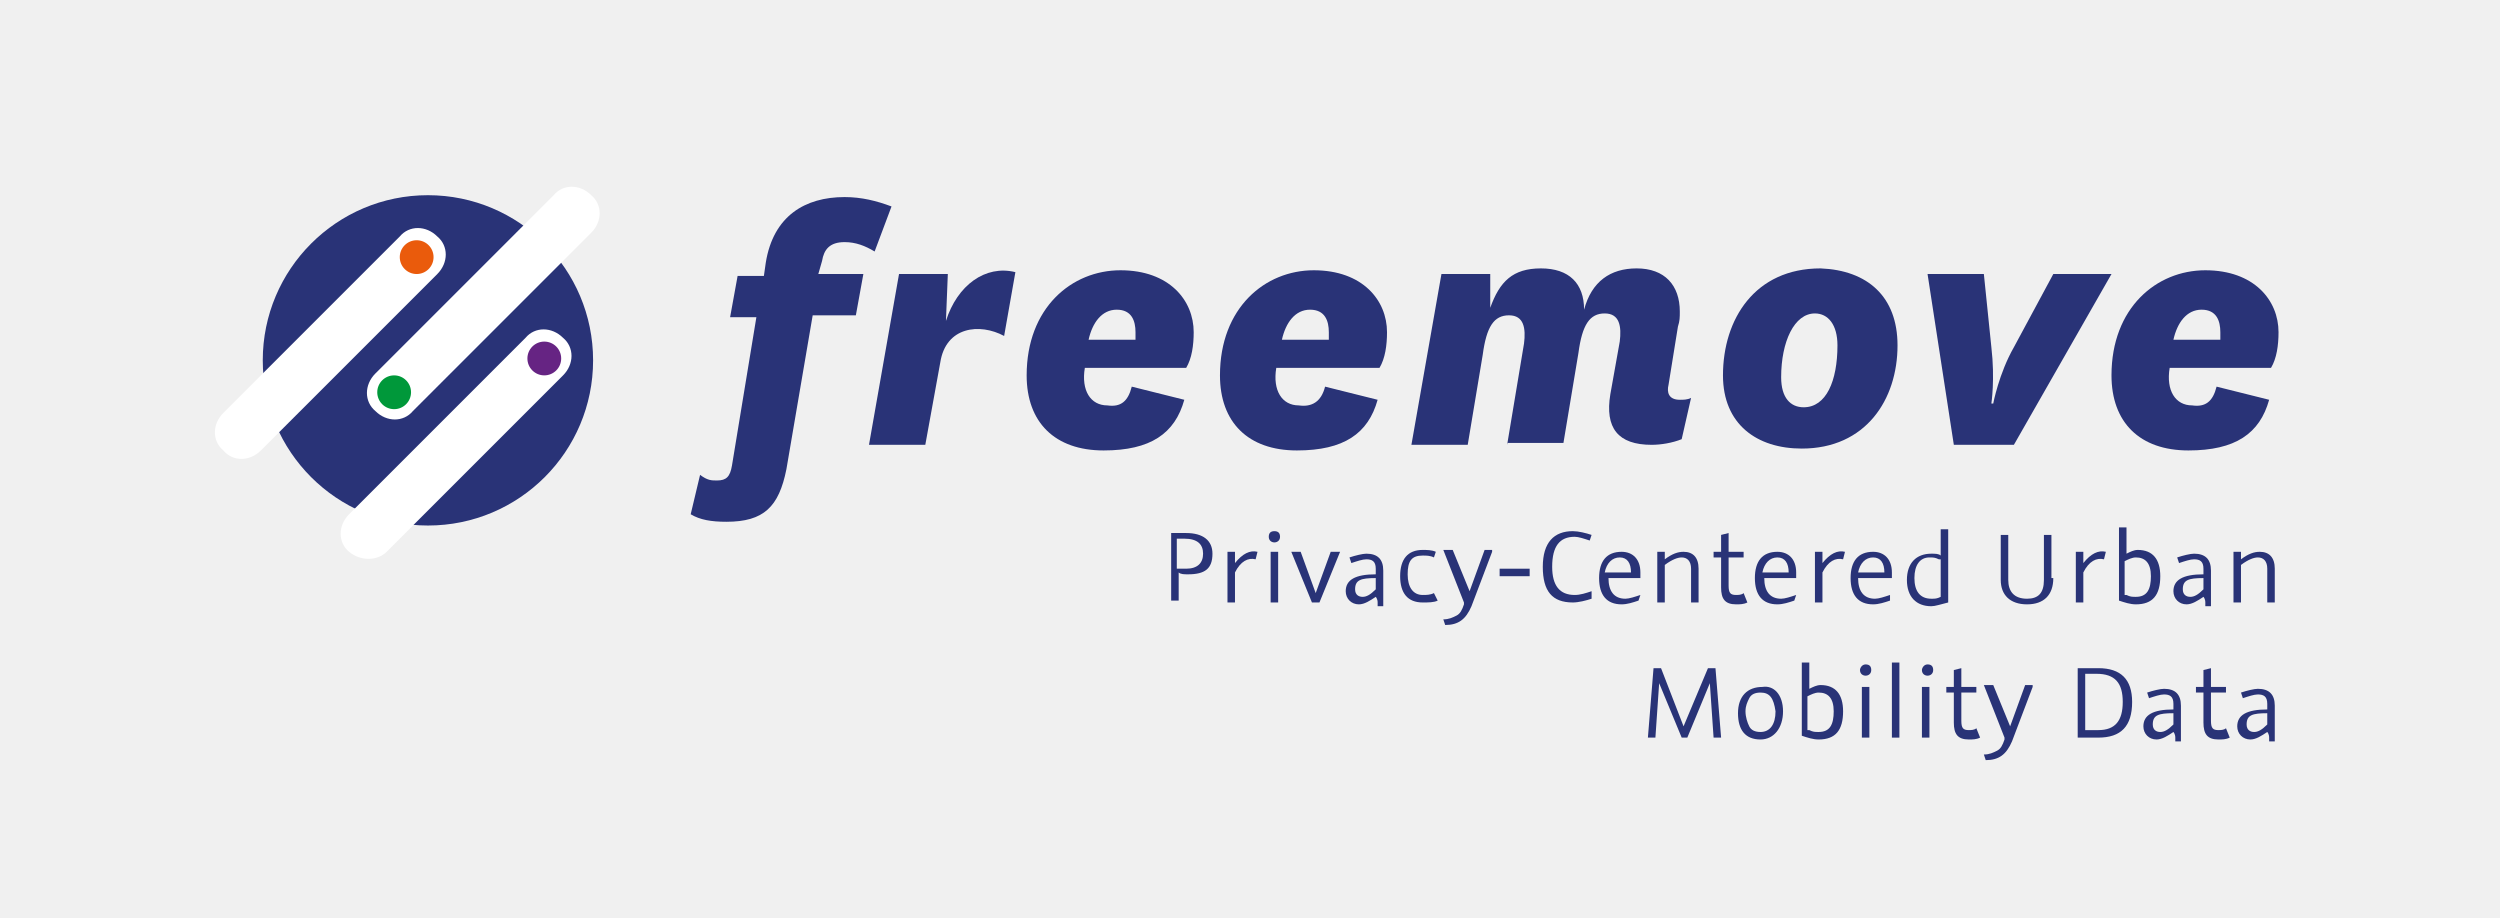
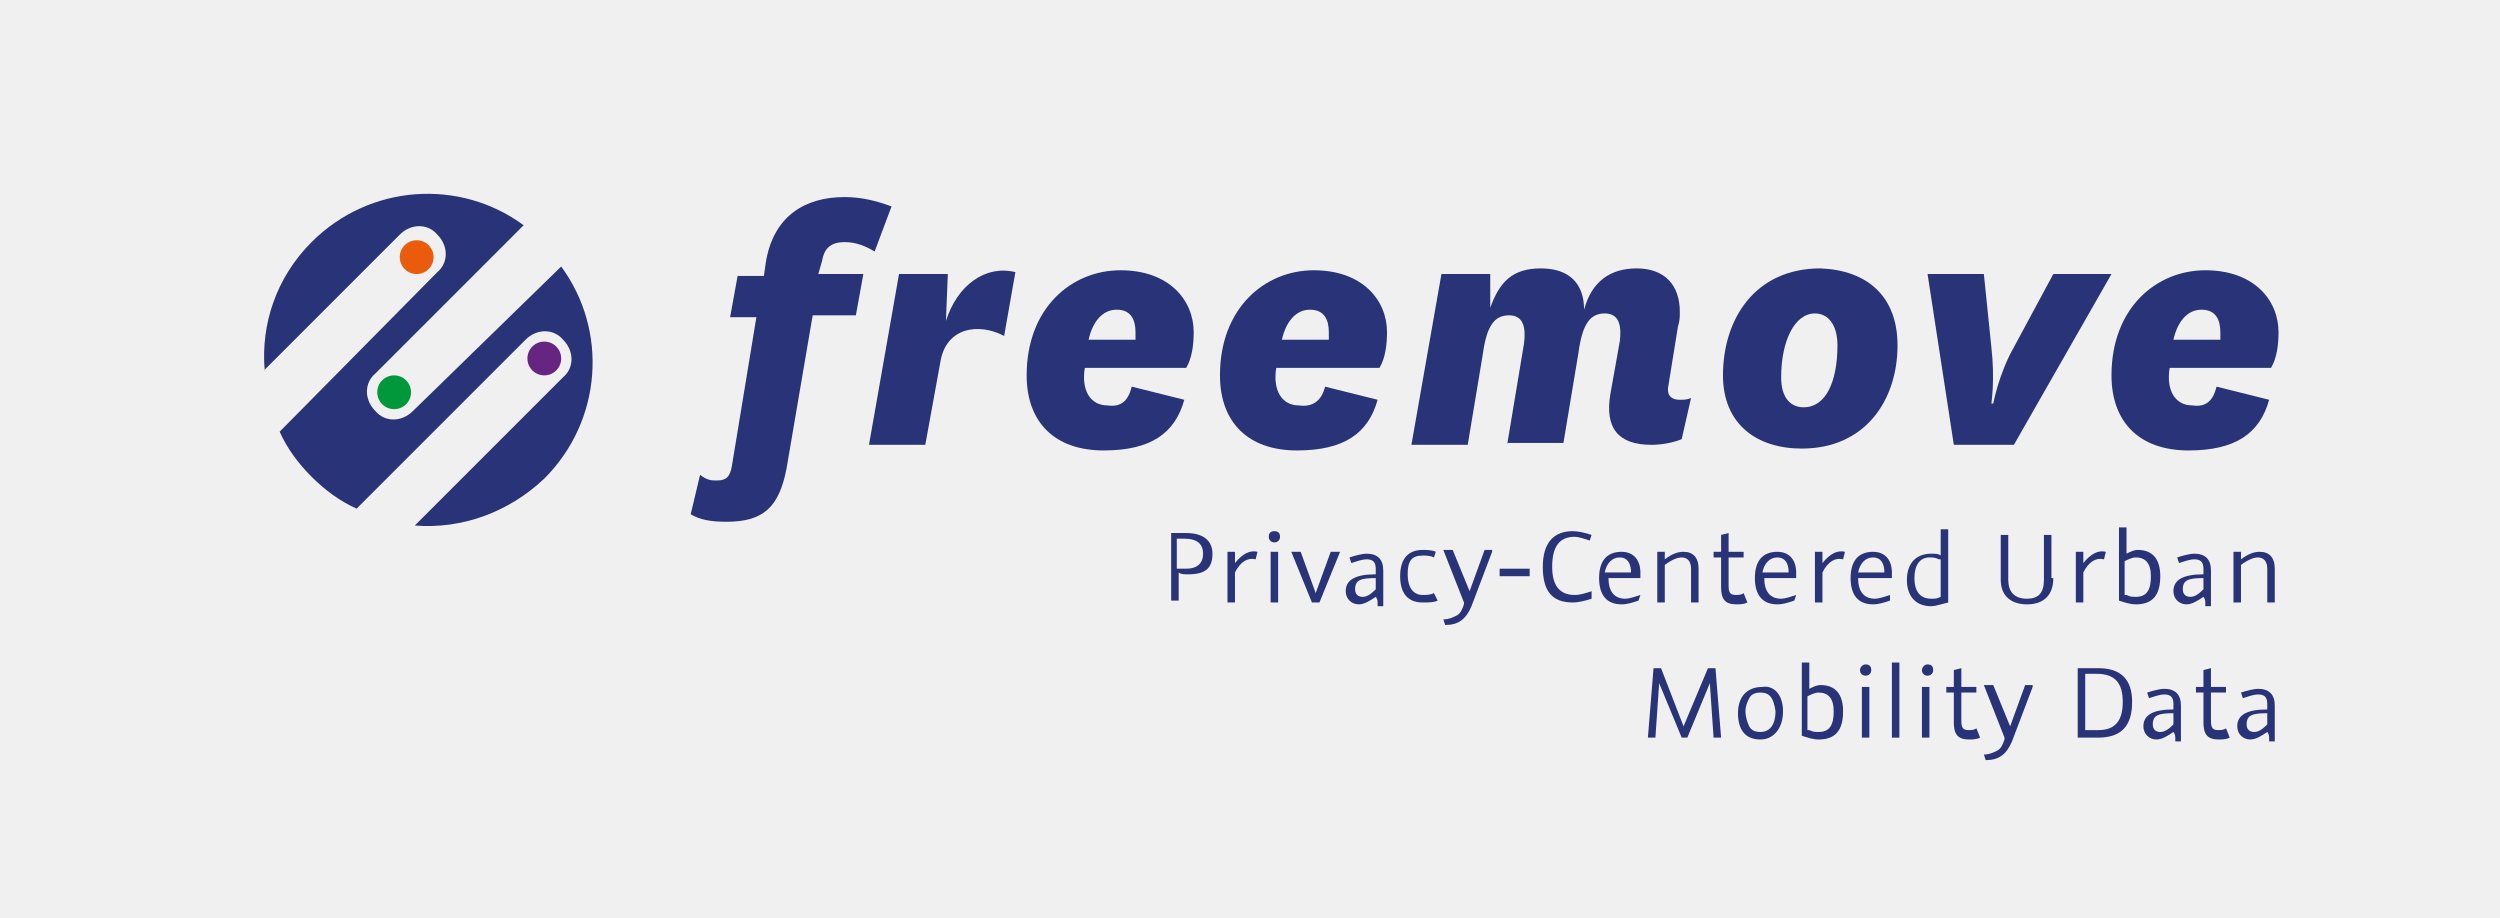
<svg xmlns="http://www.w3.org/2000/svg" version="1.1" x="0px" y="0px" viewBox="0 0 133.2 48.9" style="enable-background:new 0 0 133.2 48.9;" xml:space="preserve">
  <style type="text/css">
- 	.st0{fill:#FFFFFF;}
- 	.st1{fill:#293377;}
- 	.st2{fill:#EA5B0C;}
- 	.st3{fill:#00983A;}
- 	.st4{fill:#662483;}
+ 	.st0{fill:#293377;}
+ 	.st1{fill:#EA5B0C;}
+ 	.st2{fill:#00983A;}
+ 	.st3{fill:#662483;}
</style>
  <g id="Ebene_1">
</g>
  <g id="Ebene_2">
</g>
  <g id="Ebene_3">
</g>
  <g id="Ebene_4">
    <g>
-       <path class="st1" d="M40.3,16.9h-1.4l0.4-2.2h1.4l0.1-0.7c0.4-2.5,2.1-3.5,4.2-3.5c0.9,0,1.7,0.2,2.5,0.5l-0.9,2.4    c-0.5-0.3-1-0.5-1.6-0.5c-0.8,0-1.1,0.4-1.2,1l-0.2,0.7H46l-0.4,2.2h-2.3l-1.4,8.2c-0.4,2-1.2,2.8-3.2,2.8c-0.8,0-1.4-0.1-1.9-0.4    l0.5-2.1c0.4,0.3,0.6,0.3,0.9,0.3c0.5,0,0.7-0.2,0.8-0.8L40.3,16.9z" />
-       <path class="st1" d="M53.5,17.9c-1.3-0.7-3.1-0.5-3.4,1.4l-0.8,4.4h-3l1.6-9.1h2.6l-0.1,2.5c0.6-1.9,2.1-3,3.7-2.6L53.5,17.9z" />
-       <path class="st1" d="M60.3,20.6l2.8,0.7c-0.5,1.8-1.8,2.7-4.3,2.7c-2.6,0-4.1-1.5-4.1-4c0-3.6,2.4-5.6,5-5.6s3.9,1.6,3.9,3.3    c0,0.7-0.1,1.4-0.4,1.9h-5.4c-0.2,1.2,0.3,2,1.2,2C59.7,21.7,60.1,21.4,60.3,20.6z M60.5,18.1c0-0.1,0-0.3,0-0.4    c0-0.6-0.2-1.2-1-1.2c-0.8,0-1.3,0.7-1.5,1.6H60.5z" />
-       <path class="st1" d="M70.6,20.6l2.8,0.7c-0.5,1.8-1.8,2.7-4.3,2.7c-2.6,0-4.1-1.5-4.1-4c0-3.6,2.4-5.6,5-5.6s3.9,1.6,3.9,3.3    c0,0.7-0.1,1.4-0.4,1.9H68c-0.2,1.2,0.3,2,1.2,2C69.9,21.7,70.4,21.4,70.6,20.6z M70.8,18.1c0-0.1,0-0.3,0-0.4    c0-0.6-0.2-1.2-1-1.2c-0.8,0-1.3,0.7-1.5,1.6H70.8z" />
-       <path class="st1" d="M80.3,23.7l0.9-5.4c0.1-0.8,0-1.5-0.8-1.5c-0.8,0-1.2,0.6-1.4,2.1l-0.8,4.8h-3l1.6-9.1h2.6l0,1.8    c0.5-1.4,1.2-2.1,2.7-2.1c1.5,0,2.3,0.8,2.3,2.2c0.4-1.5,1.4-2.2,2.8-2.2c1.5,0,2.3,0.9,2.3,2.3c0,0.3,0,0.5-0.1,0.8l-0.5,3.1    c-0.1,0.4,0,0.8,0.6,0.8c0.2,0,0.4,0,0.6-0.1l-0.5,2.2c-0.5,0.2-1.1,0.3-1.6,0.3c-1.8,0-2.5-0.9-2.2-2.7l0.5-2.8    c0.1-0.8,0-1.5-0.8-1.5c-0.8,0-1.2,0.6-1.4,2.1l-0.8,4.8H80.3z" />
-       <path class="st1" d="M101.1,18.4c0,2.9-1.7,5.5-5.1,5.5c-2.4,0-4.2-1.3-4.2-3.9c0-3,1.7-5.7,5.2-5.7    C99.5,14.4,101.1,15.8,101.1,18.4z M94.9,20.1c0,1.1,0.5,1.6,1.2,1.6c1.2,0,1.8-1.4,1.8-3.3c0-1.1-0.5-1.7-1.2-1.7    C95.6,16.7,94.9,18.2,94.9,20.1z" />
-       <path class="st1" d="M102.7,14.6h3l0.4,3.9c0.2,1.7,0,3,0,3h0.1c0,0,0.3-1.6,1.1-3l2.1-3.9h3.1l-5.2,9.1h-3.2L102.7,14.6z" />
-       <path class="st1" d="M118.1,20.6l2.8,0.7c-0.5,1.8-1.8,2.7-4.3,2.7c-2.6,0-4.1-1.5-4.1-4c0-3.6,2.4-5.6,5-5.6s3.9,1.6,3.9,3.3    c0,0.7-0.1,1.4-0.4,1.9h-5.4c-0.2,1.2,0.3,2,1.2,2C117.5,21.7,117.9,21.4,118.1,20.6z M118.3,18.1c0-0.1,0-0.3,0-0.4    c0-0.6-0.2-1.2-1-1.2c-0.8,0-1.3,0.7-1.5,1.6H118.3z" />
+       <path class="st0" d="M40.3,16.9h-1.4l0.4-2.2h1.4l0.1-0.7c0.4-2.5,2.1-3.5,4.2-3.5c0.9,0,1.7,0.2,2.5,0.5l-0.9,2.4    c-0.5-0.3-1-0.5-1.6-0.5c-0.8,0-1.1,0.4-1.2,1l-0.2,0.7H46l-0.4,2.2h-2.3l-1.4,8.2c-0.4,2-1.2,2.8-3.2,2.8c-0.8,0-1.4-0.1-1.9-0.4    l0.5-2.1c0.4,0.3,0.6,0.3,0.9,0.3c0.5,0,0.7-0.2,0.8-0.8L40.3,16.9z" />
+       <path class="st0" d="M53.5,17.9c-1.3-0.7-3.1-0.5-3.4,1.4l-0.8,4.4h-3l1.6-9.1h2.6l-0.1,2.5c0.6-1.9,2.1-3,3.7-2.6L53.5,17.9z" />
+       <path class="st0" d="M60.3,20.6l2.8,0.7c-0.5,1.8-1.8,2.7-4.3,2.7c-2.6,0-4.1-1.5-4.1-4c0-3.6,2.4-5.6,5-5.6s3.9,1.6,3.9,3.3    c0,0.7-0.1,1.4-0.4,1.9h-5.4c-0.2,1.2,0.3,2,1.2,2C59.7,21.7,60.1,21.4,60.3,20.6z M60.5,18.1c0-0.1,0-0.3,0-0.4    c0-0.6-0.2-1.2-1-1.2c-0.8,0-1.3,0.7-1.5,1.6H60.5z" />
+       <path class="st0" d="M70.6,20.6l2.8,0.7c-0.5,1.8-1.8,2.7-4.3,2.7c-2.6,0-4.1-1.5-4.1-4c0-3.6,2.4-5.6,5-5.6s3.9,1.6,3.9,3.3    c0,0.7-0.1,1.4-0.4,1.9H68c-0.2,1.2,0.3,2,1.2,2C69.9,21.7,70.4,21.4,70.6,20.6z M70.8,18.1c0-0.1,0-0.3,0-0.4    c0-0.6-0.2-1.2-1-1.2c-0.8,0-1.3,0.7-1.5,1.6H70.8z" />
+       <path class="st0" d="M80.3,23.7l0.9-5.4c0.1-0.8,0-1.5-0.8-1.5c-0.8,0-1.2,0.6-1.4,2.1l-0.8,4.8h-3l1.6-9.1h2.6l0,1.8    c0.5-1.4,1.2-2.1,2.7-2.1c1.5,0,2.3,0.8,2.3,2.2c0.4-1.5,1.4-2.2,2.8-2.2c1.5,0,2.3,0.9,2.3,2.3c0,0.3,0,0.5-0.1,0.8l-0.5,3.1    c-0.1,0.4,0,0.8,0.6,0.8c0.2,0,0.4,0,0.6-0.1l-0.5,2.2c-0.5,0.2-1.1,0.3-1.6,0.3c-1.8,0-2.5-0.9-2.2-2.7l0.5-2.8    c0.1-0.8,0-1.5-0.8-1.5c-0.8,0-1.2,0.6-1.4,2.1l-0.8,4.8H80.3z" />
+       <path class="st0" d="M101.1,18.4c0,2.9-1.7,5.5-5.1,5.5c-2.4,0-4.2-1.3-4.2-3.9c0-3,1.7-5.7,5.2-5.7    C99.5,14.4,101.1,15.8,101.1,18.4z M94.9,20.1c0,1.1,0.5,1.6,1.2,1.6c1.2,0,1.8-1.4,1.8-3.3c0-1.1-0.5-1.7-1.2-1.7    C95.6,16.7,94.9,18.2,94.9,20.1z" />
+       <path class="st0" d="M102.7,14.6h3l0.4,3.9c0.2,1.7,0,3,0,3h0.1c0,0,0.3-1.6,1.1-3l2.1-3.9h3.1l-5.2,9.1h-3.2L102.7,14.6z" />
+       <path class="st0" d="M118.1,20.6l2.8,0.7c-0.5,1.8-1.8,2.7-4.3,2.7c-2.6,0-4.1-1.5-4.1-4c0-3.6,2.4-5.6,5-5.6s3.9,1.6,3.9,3.3    c0,0.7-0.1,1.4-0.4,1.9h-5.4c-0.2,1.2,0.3,2,1.2,2C117.5,21.7,117.9,21.4,118.1,20.6z M118.3,18.1c0-0.1,0-0.3,0-0.4    c0-0.6-0.2-1.2-1-1.2c-0.8,0-1.3,0.7-1.5,1.6H118.3z" />
    </g>
    <g>
-       <path class="st1" d="M62.3,28.4h0.9c0.9,0,1.4,0.4,1.4,1.1c0,0.8-0.4,1.1-1.3,1.1c-0.2,0-0.4,0-0.5-0.1v1.5h-0.4V28.4z M62.7,30.3    c0.1,0,0.3,0,0.5,0c0.6,0,0.9-0.3,0.9-0.8c0-0.5-0.3-0.8-1-0.8h-0.4V30.3z" />
-       <path class="st1" d="M66.9,29.8c-0.4-0.1-0.8,0.1-1.1,0.7v1.6h-0.4v-2.7h0.4V30c0.4-0.5,0.8-0.7,1.2-0.6L66.9,29.8z" />
-       <path class="st1" d="M67.9,28.3c0.2,0,0.3,0.1,0.3,0.3c0,0.4-0.6,0.4-0.6,0C67.6,28.4,67.7,28.3,67.9,28.3z M67.7,32.1v-2.7h0.4    v2.7H67.7z" />
-       <path class="st1" d="M71.4,29.4l-1.1,2.7h-0.4l-1.1-2.7h0.5l0.8,2.2l0.8-2.2H71.4z" />
-       <path class="st1" d="M73.4,32.1L73.4,32.1c0-0.2-0.1-0.3-0.1-0.3c-0.3,0.2-0.6,0.4-0.9,0.4c-0.4,0-0.7-0.3-0.7-0.7    c0-0.6,0.5-0.9,1.6-0.9v-0.3c0-0.4-0.2-0.5-0.5-0.5c-0.2,0-0.5,0.1-0.8,0.2l-0.1-0.3c0.3-0.1,0.7-0.2,0.9-0.2    c0.6,0,0.9,0.3,0.9,0.9v1.1c0,0.2,0,0.5,0,0.8H73.4z M73.3,30.8c-0.8,0-1.1,0.1-1.1,0.6c0,0.3,0.2,0.4,0.4,0.4    c0.2,0,0.4-0.1,0.7-0.4V30.8z" />
-       <path class="st1" d="M76.6,32c-0.2,0.1-0.5,0.1-0.8,0.1c-0.8,0-1.2-0.5-1.2-1.4c0-0.9,0.4-1.4,1.2-1.4c0.2,0,0.5,0,0.7,0.1    l-0.1,0.3c-0.2-0.1-0.4-0.1-0.6-0.1c-0.6,0-0.8,0.3-0.8,1c0,0.7,0.3,1.1,0.8,1.1c0.2,0,0.4,0,0.6-0.1L76.6,32z" />
-       <path class="st1" d="M79.5,29.4l-1.1,2.9c-0.3,0.7-0.7,1-1.4,1L76.9,33c0.3,0,0.5-0.1,0.7-0.2c0.2-0.1,0.3-0.3,0.4-0.6l0-0.1    l-1.1-2.8h0.5l0.9,2.2l0.8-2.2H79.5z" />
-       <path class="st1" d="M79.9,30.7v-0.4h1.6v0.4H79.9z" />
-       <path class="st1" d="M84.8,31.9c-0.3,0.1-0.7,0.2-1,0.2c-1.1,0-1.6-0.6-1.6-1.9c0-1.3,0.6-1.9,1.6-1.9c0.3,0,0.7,0.1,1,0.2    l-0.1,0.3c-0.3-0.1-0.6-0.2-0.8-0.2c-0.8,0-1.2,0.5-1.2,1.6c0,1,0.4,1.5,1.2,1.5c0.3,0,0.6-0.1,0.9-0.2L84.8,31.9z" />
-       <path class="st1" d="M87.3,32c-0.3,0.1-0.6,0.2-0.9,0.2c-0.8,0-1.2-0.5-1.2-1.4c0-0.9,0.4-1.4,1.2-1.4c0.6,0,1,0.4,1,1.1    c0,0.1,0,0.2,0,0.3h-1.7c0,0.7,0.3,1.1,0.9,1.1c0.2,0,0.5-0.1,0.8-0.2L87.3,32z M86.9,30.5L86.9,30.5c0-0.5-0.2-0.8-0.6-0.8    c-0.4,0-0.7,0.3-0.8,0.8H86.9z" />
-       <path class="st1" d="M88.7,29.8L88.7,29.8c0.4-0.3,0.7-0.4,1-0.4c0.5,0,0.8,0.3,0.8,0.9v1.8h-0.4v-1.8c0-0.4-0.2-0.6-0.5-0.6    c-0.2,0-0.5,0.1-0.9,0.4v2h-0.4v-2.7h0.4V29.8z" />
-       <path class="st1" d="M93.1,32.1c-0.2,0.1-0.4,0.1-0.6,0.1c-0.6,0-0.8-0.3-0.8-0.9v-1.6h-0.4v-0.3h0.4v-0.9l0.4-0.1v1h0.8v0.3h-0.8    v1.5c0,0.4,0.1,0.5,0.4,0.5c0.1,0,0.3,0,0.4-0.1L93.1,32.1z" />
-       <path class="st1" d="M95.6,32c-0.3,0.1-0.6,0.2-0.9,0.2c-0.8,0-1.2-0.5-1.2-1.4c0-0.9,0.4-1.4,1.2-1.4c0.6,0,1,0.4,1,1.1    c0,0.1,0,0.2,0,0.3h-1.7c0,0.7,0.3,1.1,0.9,1.1c0.2,0,0.5-0.1,0.8-0.2L95.6,32z M95.3,30.5L95.3,30.5c0-0.5-0.2-0.8-0.6-0.8    c-0.4,0-0.7,0.3-0.8,0.8H95.3z" />
-       <path class="st1" d="M98.2,29.8c-0.4-0.1-0.8,0.1-1.1,0.7v1.6h-0.4v-2.7h0.4V30c0.4-0.5,0.8-0.7,1.2-0.6L98.2,29.8z" />
-       <path class="st1" d="M100.7,32c-0.3,0.1-0.6,0.2-0.9,0.2c-0.8,0-1.2-0.5-1.2-1.4c0-0.9,0.4-1.4,1.2-1.4c0.6,0,1,0.4,1,1.1    c0,0.1,0,0.2,0,0.3H99c0,0.7,0.3,1.1,0.9,1.1c0.2,0,0.5-0.1,0.8-0.2L100.7,32z M100.4,30.5L100.4,30.5c0-0.5-0.2-0.8-0.6-0.8    c-0.4,0-0.7,0.3-0.8,0.8H100.4z" />
-       <path class="st1" d="M103.8,28.1v4c-0.4,0.1-0.7,0.2-0.9,0.2c-0.8,0-1.3-0.5-1.3-1.4c0-0.9,0.5-1.4,1.3-1.4c0.2,0,0.4,0,0.5,0.1    v-1.4H103.8z M103.3,29.8L103.3,29.8c-0.2-0.1-0.3-0.1-0.5-0.1c-0.5,0-0.8,0.4-0.8,1.1c0,0.7,0.3,1.1,0.9,1.1c0.2,0,0.3,0,0.5-0.1    V29.8z" />
-       <path class="st1" d="M109.4,30.8c0,0.9-0.5,1.4-1.4,1.4c-0.9,0-1.4-0.5-1.4-1.3v-2.4h0.4v2.4c0,0.6,0.3,1,1,1c0.6,0,0.9-0.3,0.9-1    v-2.4h0.4V30.8z" />
-       <path class="st1" d="M112.1,29.8c-0.4-0.1-0.8,0.1-1.1,0.7v1.6h-0.4v-2.7h0.4V30c0.4-0.5,0.8-0.7,1.2-0.6L112.1,29.8z" />
-       <path class="st1" d="M113.3,29.5c0.2-0.1,0.4-0.2,0.6-0.2c0.8,0,1.2,0.5,1.2,1.4c0,1-0.4,1.5-1.3,1.5c-0.3,0-0.6-0.1-0.9-0.2v-3.9    h0.4V29.5z M113.3,31.7c0.2,0.1,0.3,0.1,0.5,0.1c0.6,0,0.8-0.4,0.8-1.1c0-0.7-0.3-1-0.8-1c-0.2,0-0.4,0.1-0.6,0.2V31.7z" />
-       <path class="st1" d="M117.5,32.1L117.5,32.1c0-0.2-0.1-0.3-0.1-0.3c-0.3,0.2-0.6,0.4-0.9,0.4c-0.4,0-0.7-0.3-0.7-0.7    c0-0.6,0.5-0.9,1.6-0.9v-0.3c0-0.4-0.2-0.5-0.5-0.5c-0.2,0-0.5,0.1-0.8,0.2l-0.1-0.3c0.3-0.1,0.7-0.2,0.9-0.2    c0.6,0,0.9,0.3,0.9,0.9v1.1c0,0.2,0,0.5,0,0.8H117.5z M117.4,30.8c-0.8,0-1.1,0.1-1.1,0.6c0,0.3,0.2,0.4,0.4,0.4    c0.2,0,0.4-0.1,0.7-0.4V30.8z" />
-       <path class="st1" d="M119.4,29.8L119.4,29.8c0.4-0.3,0.7-0.4,1-0.4c0.5,0,0.8,0.3,0.8,0.9v1.8h-0.4v-1.8c0-0.4-0.2-0.6-0.5-0.6    c-0.2,0-0.5,0.1-0.9,0.4v2H119v-2.7h0.4V29.8z" />
-       <path class="st1" d="M91.3,39.3l-0.2-2.9l-1.2,2.9h-0.3l-1.2-2.9l-0.2,2.9h-0.4l0.3-3.7h0.4l1.2,3.1l1.3-3.1h0.4l0.3,3.7H91.3z" />
-       <path class="st1" d="M95,37.9c0,0.9-0.5,1.5-1.2,1.5c-0.8,0-1.2-0.5-1.2-1.4c0-0.9,0.5-1.4,1.3-1.4C94.5,36.5,95,37,95,37.9z     M93.8,36.9c-0.3,0-0.5,0.1-0.6,0.3S93,37.6,93,37.9s0.1,0.6,0.2,0.8s0.3,0.3,0.6,0.3c0.5,0,0.8-0.4,0.8-1.1    C94.5,37.2,94.3,36.9,93.8,36.9z" />
-       <path class="st1" d="M96.4,36.7c0.2-0.1,0.4-0.2,0.6-0.2c0.8,0,1.2,0.5,1.2,1.4c0,1-0.4,1.5-1.3,1.5c-0.3,0-0.6-0.1-0.9-0.2v-3.9    h0.4V36.7z M96.4,38.9c0.2,0.1,0.3,0.1,0.5,0.1c0.6,0,0.8-0.4,0.8-1.1c0-0.7-0.3-1-0.8-1c-0.2,0-0.4,0.1-0.6,0.2V38.9z" />
-       <path class="st1" d="M99.4,35.4c0.2,0,0.3,0.1,0.3,0.3c0,0.4-0.6,0.4-0.6,0C99.1,35.6,99.2,35.4,99.4,35.4z M99.2,39.3v-2.7h0.4    v2.7H99.2z" />
-       <path class="st1" d="M100.8,39.3v-4h0.4v4H100.8z" />
-       <path class="st1" d="M102.7,35.4c0.2,0,0.3,0.1,0.3,0.3c0,0.4-0.6,0.4-0.6,0C102.4,35.6,102.5,35.4,102.7,35.4z M102.4,39.3v-2.7    h0.4v2.7H102.4z" />
-       <path class="st1" d="M105.5,39.3c-0.2,0.1-0.4,0.1-0.6,0.1c-0.6,0-0.8-0.3-0.8-0.9v-1.6h-0.4v-0.3h0.4v-0.9l0.4-0.1v1h0.8v0.3    h-0.8v1.5c0,0.4,0.1,0.5,0.4,0.5c0.1,0,0.3,0,0.4-0.1L105.5,39.3z" />
-       <path class="st1" d="M108.3,36.6l-1.1,2.9c-0.3,0.7-0.7,1-1.4,1l-0.1-0.3c0.3,0,0.5-0.1,0.7-0.2c0.2-0.1,0.3-0.3,0.4-0.6l0-0.1    l-1.1-2.8h0.5l0.9,2.2l0.8-2.2H108.3z" />
-       <path class="st1" d="M111.8,35.6c1.2,0,1.8,0.6,1.8,1.8c0,1.3-0.6,1.9-1.8,1.9h-1.1v-3.7H111.8z M111.8,38.9    c0.9,0,1.3-0.5,1.3-1.5c0-1-0.4-1.5-1.4-1.5h-0.6v3H111.8z" />
-       <path class="st1" d="M115.9,39.3L115.9,39.3c0-0.2-0.1-0.3-0.1-0.3c-0.3,0.2-0.6,0.4-0.9,0.4c-0.4,0-0.7-0.3-0.7-0.7    c0-0.6,0.5-0.9,1.6-0.9v-0.3c0-0.4-0.2-0.5-0.5-0.5c-0.2,0-0.5,0.1-0.8,0.2l-0.1-0.3c0.3-0.1,0.7-0.2,0.9-0.2    c0.6,0,0.9,0.3,0.9,0.9v1.1c0,0.2,0,0.5,0,0.8H115.9z M115.8,38c-0.8,0-1.1,0.1-1.1,0.6c0,0.3,0.2,0.4,0.4,0.4    c0.2,0,0.4-0.1,0.7-0.4V38z" />
-       <path class="st1" d="M118.8,39.3c-0.2,0.1-0.4,0.1-0.6,0.1c-0.6,0-0.8-0.3-0.8-0.9v-1.6H117v-0.3h0.4v-0.9l0.4-0.1v1h0.8v0.3h-0.8    v1.5c0,0.4,0.1,0.5,0.4,0.5c0.1,0,0.3,0,0.4-0.1L118.8,39.3z" />
-       <path class="st1" d="M120.9,39.3L120.9,39.3c0-0.2-0.1-0.3-0.1-0.3c-0.3,0.2-0.6,0.4-0.9,0.4c-0.4,0-0.7-0.3-0.7-0.7    c0-0.6,0.5-0.9,1.6-0.9v-0.3c0-0.4-0.2-0.5-0.5-0.5c-0.2,0-0.5,0.1-0.8,0.2l-0.1-0.3c0.3-0.1,0.7-0.2,0.9-0.2    c0.6,0,0.9,0.3,0.9,0.9v1.1c0,0.2,0,0.5,0,0.8H120.9z M120.8,38c-0.8,0-1.1,0.1-1.1,0.6c0,0.3,0.2,0.4,0.4,0.4    c0.2,0,0.4-0.1,0.7-0.4V38z" />
+       <path class="st0" d="M62.3,28.4h0.9c0.9,0,1.4,0.4,1.4,1.1c0,0.8-0.4,1.1-1.3,1.1c-0.2,0-0.4,0-0.5-0.1v1.5h-0.4V28.4z M62.7,30.3    c0.1,0,0.3,0,0.5,0c0.6,0,0.9-0.3,0.9-0.8c0-0.5-0.3-0.8-1-0.8h-0.4V30.3z" />
+       <path class="st0" d="M66.9,29.8c-0.4-0.1-0.8,0.1-1.1,0.7v1.6h-0.4v-2.7h0.4V30c0.4-0.5,0.8-0.7,1.2-0.6L66.9,29.8z" />
+       <path class="st0" d="M67.9,28.3c0.2,0,0.3,0.1,0.3,0.3c0,0.4-0.6,0.4-0.6,0C67.6,28.4,67.7,28.3,67.9,28.3z M67.7,32.1v-2.7h0.4    v2.7H67.7z" />
+       <path class="st0" d="M71.4,29.4l-1.1,2.7h-0.4l-1.1-2.7h0.5l0.8,2.2l0.8-2.2H71.4z" />
+       <path class="st0" d="M73.4,32.1L73.4,32.1c0-0.2-0.1-0.3-0.1-0.3c-0.3,0.2-0.6,0.4-0.9,0.4c-0.4,0-0.7-0.3-0.7-0.7    c0-0.6,0.5-0.9,1.6-0.9v-0.3c0-0.4-0.2-0.5-0.5-0.5c-0.2,0-0.5,0.1-0.8,0.2l-0.1-0.3c0.3-0.1,0.7-0.2,0.9-0.2    c0.6,0,0.9,0.3,0.9,0.9v1.1c0,0.2,0,0.5,0,0.8H73.4z M73.3,30.8c-0.8,0-1.1,0.1-1.1,0.6c0,0.3,0.2,0.4,0.4,0.4    c0.2,0,0.4-0.1,0.7-0.4V30.8z" />
+       <path class="st0" d="M76.6,32c-0.2,0.1-0.5,0.1-0.8,0.1c-0.8,0-1.2-0.5-1.2-1.4c0-0.9,0.4-1.4,1.2-1.4c0.2,0,0.5,0,0.7,0.1    l-0.1,0.3c-0.2-0.1-0.4-0.1-0.6-0.1c-0.6,0-0.8,0.3-0.8,1c0,0.7,0.3,1.1,0.8,1.1c0.2,0,0.4,0,0.6-0.1L76.6,32z" />
+       <path class="st0" d="M79.5,29.4l-1.1,2.9c-0.3,0.7-0.7,1-1.4,1L76.9,33c0.3,0,0.5-0.1,0.7-0.2c0.2-0.1,0.3-0.3,0.4-0.6l0-0.1    l-1.1-2.8h0.5l0.9,2.2l0.8-2.2H79.5z" />
+       <path class="st0" d="M79.9,30.7v-0.4h1.6v0.4H79.9z" />
+       <path class="st0" d="M84.8,31.9c-0.3,0.1-0.7,0.2-1,0.2c-1.1,0-1.6-0.6-1.6-1.9c0-1.3,0.6-1.9,1.6-1.9c0.3,0,0.7,0.1,1,0.2    l-0.1,0.3c-0.3-0.1-0.6-0.2-0.8-0.2c-0.8,0-1.2,0.5-1.2,1.6c0,1,0.4,1.5,1.2,1.5c0.3,0,0.6-0.1,0.9-0.2L84.8,31.9z" />
+       <path class="st0" d="M87.3,32c-0.3,0.1-0.6,0.2-0.9,0.2c-0.8,0-1.2-0.5-1.2-1.4c0-0.9,0.4-1.4,1.2-1.4c0.6,0,1,0.4,1,1.1    c0,0.1,0,0.2,0,0.3h-1.7c0,0.7,0.3,1.1,0.9,1.1c0.2,0,0.5-0.1,0.8-0.2L87.3,32z M86.9,30.5L86.9,30.5c0-0.5-0.2-0.8-0.6-0.8    c-0.4,0-0.7,0.3-0.8,0.8H86.9z" />
+       <path class="st0" d="M88.7,29.8L88.7,29.8c0.4-0.3,0.7-0.4,1-0.4c0.5,0,0.8,0.3,0.8,0.9v1.8h-0.4v-1.8c0-0.4-0.2-0.6-0.5-0.6    c-0.2,0-0.5,0.1-0.9,0.4v2h-0.4v-2.7h0.4V29.8z" />
+       <path class="st0" d="M93.1,32.1c-0.2,0.1-0.4,0.1-0.6,0.1c-0.6,0-0.8-0.3-0.8-0.9v-1.6h-0.4v-0.3h0.4v-0.9l0.4-0.1v1h0.8v0.3h-0.8    v1.5c0,0.4,0.1,0.5,0.4,0.5c0.1,0,0.3,0,0.4-0.1L93.1,32.1z" />
+       <path class="st0" d="M95.6,32c-0.3,0.1-0.6,0.2-0.9,0.2c-0.8,0-1.2-0.5-1.2-1.4c0-0.9,0.4-1.4,1.2-1.4c0.6,0,1,0.4,1,1.1    c0,0.1,0,0.2,0,0.3h-1.7c0,0.7,0.3,1.1,0.9,1.1c0.2,0,0.5-0.1,0.8-0.2L95.6,32z M95.3,30.5L95.3,30.5c0-0.5-0.2-0.8-0.6-0.8    c-0.4,0-0.7,0.3-0.8,0.8H95.3z" />
+       <path class="st0" d="M98.2,29.8c-0.4-0.1-0.8,0.1-1.1,0.7v1.6h-0.4v-2.7h0.4V30c0.4-0.5,0.8-0.7,1.2-0.6L98.2,29.8z" />
+       <path class="st0" d="M100.7,32c-0.3,0.1-0.6,0.2-0.9,0.2c-0.8,0-1.2-0.5-1.2-1.4c0-0.9,0.4-1.4,1.2-1.4c0.6,0,1,0.4,1,1.1    c0,0.1,0,0.2,0,0.3H99c0,0.7,0.3,1.1,0.9,1.1c0.2,0,0.5-0.1,0.8-0.2L100.7,32z M100.4,30.5L100.4,30.5c0-0.5-0.2-0.8-0.6-0.8    c-0.4,0-0.7,0.3-0.8,0.8H100.4z" />
+       <path class="st0" d="M103.8,28.1v4c-0.4,0.1-0.7,0.2-0.9,0.2c-0.8,0-1.3-0.5-1.3-1.4c0-0.9,0.5-1.4,1.3-1.4c0.2,0,0.4,0,0.5,0.1    v-1.4H103.8z M103.3,29.8L103.3,29.8c-0.2-0.1-0.3-0.1-0.5-0.1c-0.5,0-0.8,0.4-0.8,1.1c0,0.7,0.3,1.1,0.9,1.1c0.2,0,0.3,0,0.5-0.1    V29.8z" />
+       <path class="st0" d="M109.4,30.8c0,0.9-0.5,1.4-1.4,1.4c-0.9,0-1.4-0.5-1.4-1.3v-2.4h0.4v2.4c0,0.6,0.3,1,1,1c0.6,0,0.9-0.3,0.9-1    v-2.4h0.4V30.8z" />
+       <path class="st0" d="M112.1,29.8c-0.4-0.1-0.8,0.1-1.1,0.7v1.6h-0.4v-2.7h0.4V30c0.4-0.5,0.8-0.7,1.2-0.6L112.1,29.8z" />
+       <path class="st0" d="M113.3,29.5c0.2-0.1,0.4-0.2,0.6-0.2c0.8,0,1.2,0.5,1.2,1.4c0,1-0.4,1.5-1.3,1.5c-0.3,0-0.6-0.1-0.9-0.2v-3.9    h0.4V29.5z M113.3,31.7c0.2,0.1,0.3,0.1,0.5,0.1c0.6,0,0.8-0.4,0.8-1.1c0-0.7-0.3-1-0.8-1c-0.2,0-0.4,0.1-0.6,0.2V31.7z" />
+       <path class="st0" d="M117.5,32.1L117.5,32.1c0-0.2-0.1-0.3-0.1-0.3c-0.3,0.2-0.6,0.4-0.9,0.4c-0.4,0-0.7-0.3-0.7-0.7    c0-0.6,0.5-0.9,1.6-0.9v-0.3c0-0.4-0.2-0.5-0.5-0.5c-0.2,0-0.5,0.1-0.8,0.2l-0.1-0.3c0.3-0.1,0.7-0.2,0.9-0.2    c0.6,0,0.9,0.3,0.9,0.9v1.1c0,0.2,0,0.5,0,0.8H117.5z M117.4,30.8c-0.8,0-1.1,0.1-1.1,0.6c0,0.3,0.2,0.4,0.4,0.4    c0.2,0,0.4-0.1,0.7-0.4V30.8z" />
+       <path class="st0" d="M119.4,29.8L119.4,29.8c0.4-0.3,0.7-0.4,1-0.4c0.5,0,0.8,0.3,0.8,0.9v1.8h-0.4v-1.8c0-0.4-0.2-0.6-0.5-0.6    c-0.2,0-0.5,0.1-0.9,0.4v2H119v-2.7h0.4V29.8z" />
+       <path class="st0" d="M91.3,39.3l-0.2-2.9l-1.2,2.9h-0.3l-1.2-2.9l-0.2,2.9h-0.4l0.3-3.7h0.4l1.2,3.1l1.3-3.1h0.4l0.3,3.7H91.3z" />
+       <path class="st0" d="M95,37.9c0,0.9-0.5,1.5-1.2,1.5c-0.8,0-1.2-0.5-1.2-1.4c0-0.9,0.5-1.4,1.3-1.4C94.5,36.5,95,37,95,37.9z     M93.8,36.9c-0.3,0-0.5,0.1-0.6,0.3S93,37.6,93,37.9s0.1,0.6,0.2,0.8s0.3,0.3,0.6,0.3c0.5,0,0.8-0.4,0.8-1.1    C94.5,37.2,94.3,36.9,93.8,36.9z" />
+       <path class="st0" d="M96.4,36.7c0.2-0.1,0.4-0.2,0.6-0.2c0.8,0,1.2,0.5,1.2,1.4c0,1-0.4,1.5-1.3,1.5c-0.3,0-0.6-0.1-0.9-0.2v-3.9    h0.4V36.7z M96.4,38.9c0.2,0.1,0.3,0.1,0.5,0.1c0.6,0,0.8-0.4,0.8-1.1c0-0.7-0.3-1-0.8-1c-0.2,0-0.4,0.1-0.6,0.2V38.9z" />
+       <path class="st0" d="M99.4,35.4c0.2,0,0.3,0.1,0.3,0.3c0,0.4-0.6,0.4-0.6,0C99.1,35.6,99.2,35.4,99.4,35.4z M99.2,39.3v-2.7h0.4    v2.7H99.2z" />
+       <path class="st0" d="M100.8,39.3v-4h0.4v4H100.8z" />
+       <path class="st0" d="M102.7,35.4c0.2,0,0.3,0.1,0.3,0.3c0,0.4-0.6,0.4-0.6,0C102.4,35.6,102.5,35.4,102.7,35.4z M102.4,39.3v-2.7    h0.4v2.7H102.4z" />
+       <path class="st0" d="M105.5,39.3c-0.2,0.1-0.4,0.1-0.6,0.1c-0.6,0-0.8-0.3-0.8-0.9v-1.6h-0.4v-0.3h0.4v-0.9l0.4-0.1v1h0.8v0.3    h-0.8v1.5c0,0.4,0.1,0.5,0.4,0.5c0.1,0,0.3,0,0.4-0.1L105.5,39.3z" />
+       <path class="st0" d="M108.3,36.6l-1.1,2.9c-0.3,0.7-0.7,1-1.4,1l-0.1-0.3c0.3,0,0.5-0.1,0.7-0.2c0.2-0.1,0.3-0.3,0.4-0.6l0-0.1    l-1.1-2.8h0.5l0.9,2.2l0.8-2.2H108.3z" />
+       <path class="st0" d="M111.8,35.6c1.2,0,1.8,0.6,1.8,1.8c0,1.3-0.6,1.9-1.8,1.9h-1.1v-3.7H111.8z M111.8,38.9    c0.9,0,1.3-0.5,1.3-1.5c0-1-0.4-1.5-1.4-1.5h-0.6v3H111.8z" />
+       <path class="st0" d="M115.9,39.3L115.9,39.3c0-0.2-0.1-0.3-0.1-0.3c-0.3,0.2-0.6,0.4-0.9,0.4c-0.4,0-0.7-0.3-0.7-0.7    c0-0.6,0.5-0.9,1.6-0.9v-0.3c0-0.4-0.2-0.5-0.5-0.5c-0.2,0-0.5,0.1-0.8,0.2l-0.1-0.3c0.3-0.1,0.7-0.2,0.9-0.2    c0.6,0,0.9,0.3,0.9,0.9v1.1c0,0.2,0,0.5,0,0.8H115.9z M115.8,38c-0.8,0-1.1,0.1-1.1,0.6c0,0.3,0.2,0.4,0.4,0.4    c0.2,0,0.4-0.1,0.7-0.4V38z" />
+       <path class="st0" d="M118.8,39.3c-0.2,0.1-0.4,0.1-0.6,0.1c-0.6,0-0.8-0.3-0.8-0.9v-1.6H117v-0.3h0.4v-0.9l0.4-0.1v1h0.8v0.3h-0.8    v1.5c0,0.4,0.1,0.5,0.4,0.5c0.1,0,0.3,0,0.4-0.1L118.8,39.3z" />
+       <path class="st0" d="M120.9,39.3L120.9,39.3c0-0.2-0.1-0.3-0.1-0.3c-0.3,0.2-0.6,0.4-0.9,0.4c-0.4,0-0.7-0.3-0.7-0.7    c0-0.6,0.5-0.9,1.6-0.9v-0.3c0-0.4-0.2-0.5-0.5-0.5c-0.2,0-0.5,0.1-0.8,0.2l-0.1-0.3c0.3-0.1,0.7-0.2,0.9-0.2    c0.6,0,0.9,0.3,0.9,0.9v1.1c0,0.2,0,0.5,0,0.8H120.9z M120.8,38c-0.8,0-1.1,0.1-1.1,0.6c0,0.3,0.2,0.4,0.4,0.4    c0.2,0,0.4-0.1,0.7-0.4V38z" />
    </g>
    <g>
-       <g>
-         <circle class="st1" cx="22.8" cy="19.2" r="8.8" />
-       </g>
-       <g>
-         <path class="st0" d="M13.9,24l9.4-9.4c0.6-0.6,0.6-1.5,0-2l0,0c-0.6-0.6-1.5-0.6-2,0L11.9,22c-0.6,0.6-0.6,1.5,0,2l0,0     C12.4,24.6,13.3,24.6,13.9,24z" />
-       </g>
-       <g>
-         <circle class="st2" cx="22.2" cy="13.7" r="0.9" />
-       </g>
-       <g>
-         <path class="st0" d="M22,21.9l9.5-9.5c0.6-0.6,0.6-1.5,0-2l0,0c-0.6-0.6-1.5-0.6-2,0L20,19.9c-0.6,0.6-0.6,1.5,0,2l0,0     C20.6,22.5,21.5,22.5,22,21.9z" />
-       </g>
-       <g>
-         <circle class="st3" cx="21" cy="20.9" r="0.9" />
-       </g>
-       <g>
-         <path class="st0" d="M20.6,29.4L30,20c0.6-0.6,0.6-1.5,0-2l0,0c-0.6-0.6-1.5-0.6-2,0l-9.4,9.4c-0.6,0.6-0.6,1.5,0,2l0,0     C19.2,29.9,20.1,29.9,20.6,29.4z" />
-       </g>
-       <g>
-         <circle class="st4" cx="29" cy="19.1" r="0.9" />
-       </g>
+       <circle class="st1" cx="22.2" cy="13.7" r="0.9" />
+     </g>
+     <g>
+       <circle class="st2" cx="21" cy="20.9" r="0.9" />
+     </g>
+     <g>
+       <path class="st0" d="M22,21.9c-0.6,0.6-1.5,0.6-2,0v0c-0.6-0.6-0.6-1.5,0-2l7.9-7.9c-3.4-2.5-8.2-2.2-11.3,0.9    c-1.9,1.9-2.7,4.4-2.5,6.8l7.2-7.2c0.6-0.6,1.5-0.6,2,0c0.6,0.6,0.6,1.5,0,2L14.9,23c0.4,0.9,1,1.7,1.7,2.4    c0.7,0.7,1.5,1.3,2.4,1.7l9-9c0.6-0.6,1.5-0.6,2,0c0.6,0.6,0.6,1.5,0,2l-7.9,7.9c2.5,0.2,5-0.7,6.9-2.5c3.1-3.1,3.4-7.9,0.9-11.3    L22,21.9z" />
+     </g>
+     <g>
+       <circle class="st3" cx="29" cy="19.1" r="0.9" />
    </g>
  </g>
</svg>
